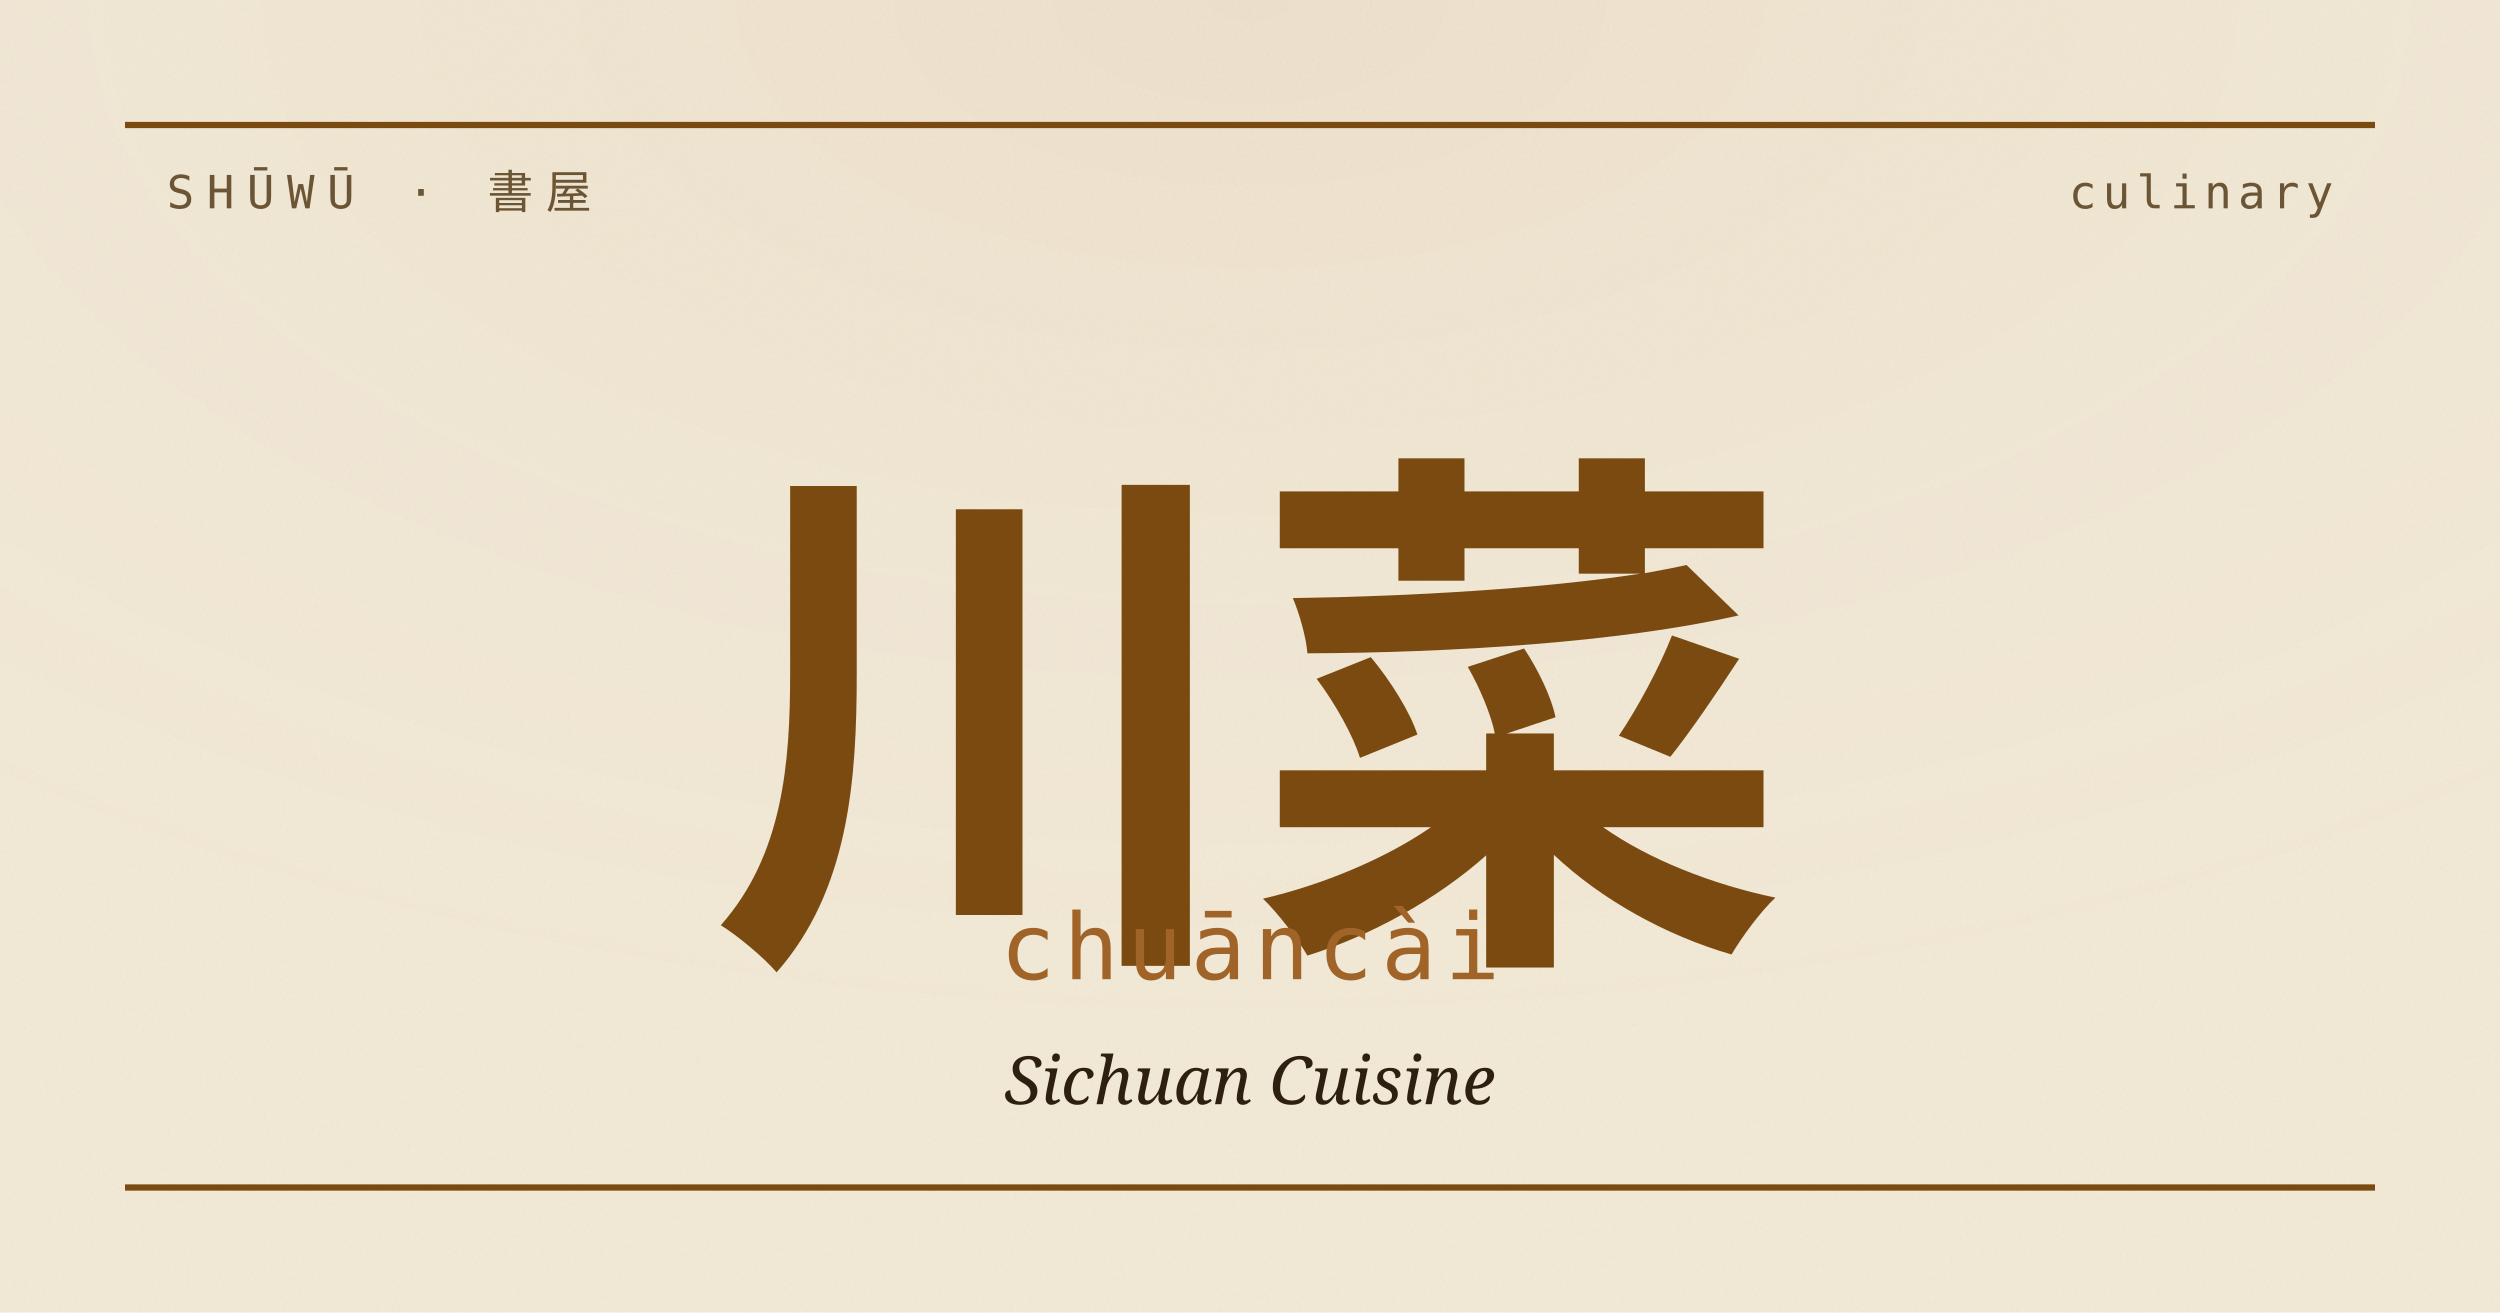
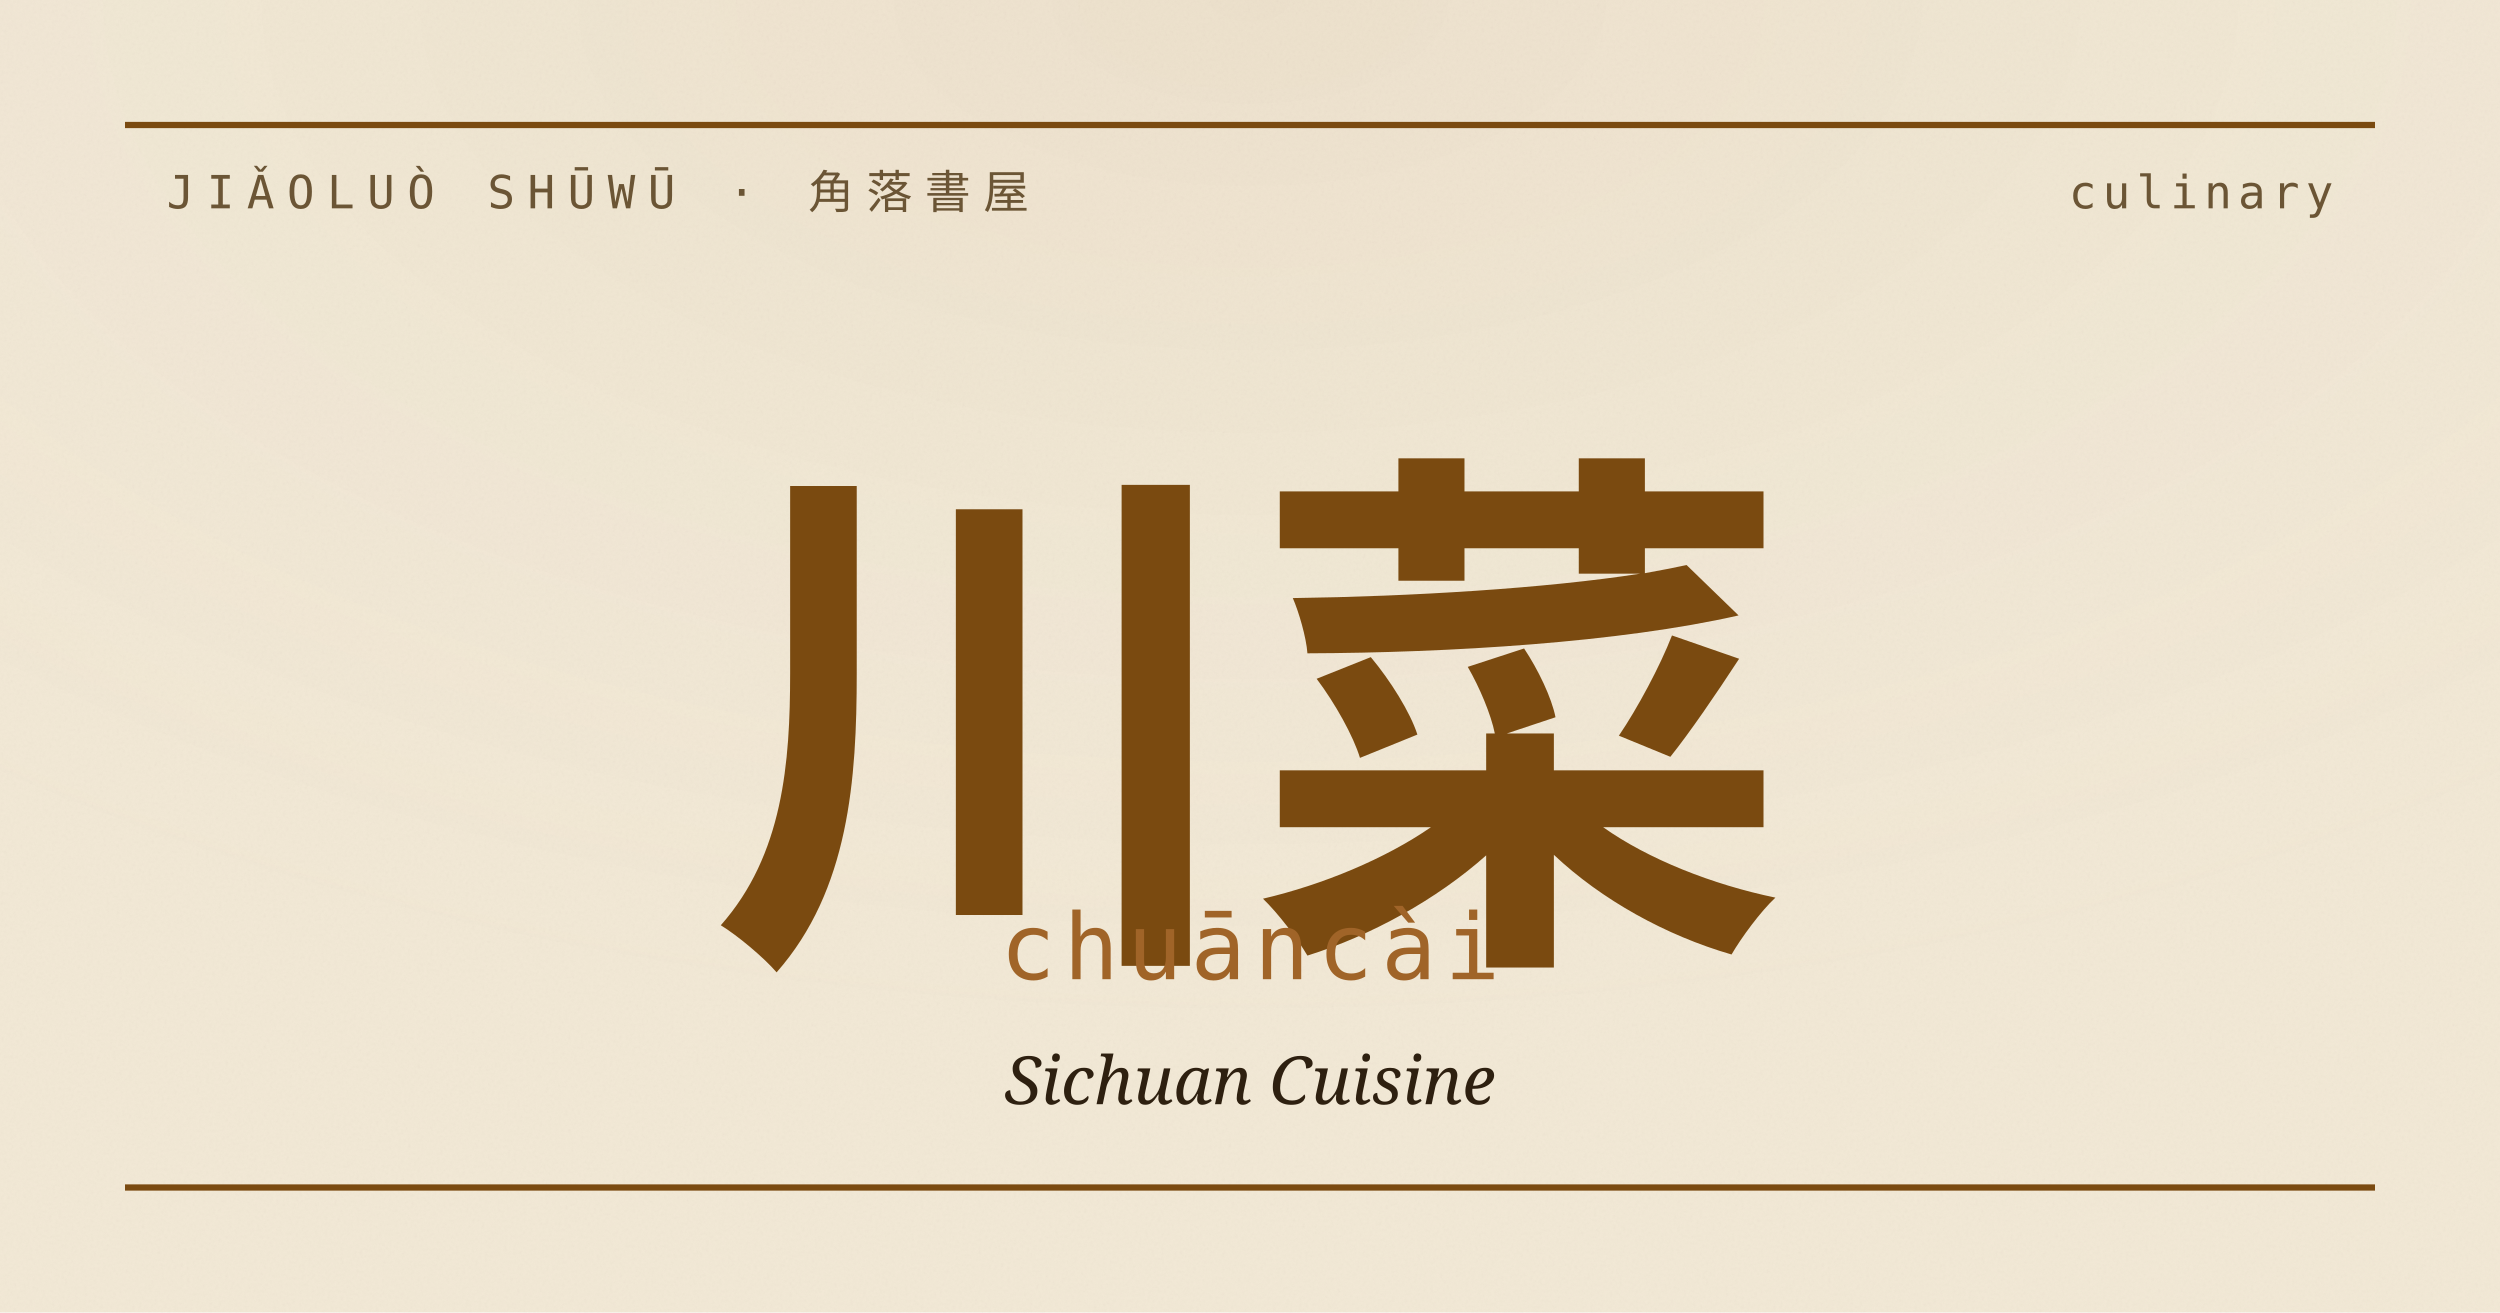
<svg xmlns="http://www.w3.org/2000/svg" viewBox="0 0 1200 630" width="1200" height="630">
  <defs>
    <filter id="paper">
      <feTurbulence type="fractalNoise" baseFrequency="0.65" numOctaves="5" stitchTiles="stitch" />
      <feColorMatrix type="saturate" values="0" />
    </filter>
    <radialGradient id="vignette" cx="50%" cy="0%" r="80%">
      <stop offset="0%" stop-color="#7a4a10" stop-opacity="0.05" />
      <stop offset="100%" stop-color="#f2e8d5" stop-opacity="0" />
    </radialGradient>
  </defs>
  <rect width="1200" height="630" fill="#f2e8d5" />
  <rect width="1200" height="630" fill="url(#vignette)" />
  <rect width="1200" height="630" filter="url(#paper)" opacity="0.06" />
  <line x1="60" y1="60" x2="1140" y2="60" stroke="#7a4a10" stroke-width="3" />
  <line x1="60" y1="570" x2="1140" y2="570" stroke="#7a4a10" stroke-width="3" />
-   <text x="80" y="100" font-family="Inconsolata, monospace" font-size="22" letter-spacing="6" fill="#6b5535" text-transform="uppercase">SHŪWŪ · 書屋</text>
+   <text x="80" y="100" font-family="Inconsolata, monospace" font-size="22" letter-spacing="6" fill="#6b5535" text-transform="uppercase">JIǍOLUÒ SHŪWŪ · 角落書屋</text>
  <text x="1120" y="100" font-family="Inconsolata, monospace" font-size="22" letter-spacing="3" fill="#6b5535" text-anchor="end">culinary</text>
  <text x="600" y="350" font-family="Noto Serif SC, serif" font-size="260" font-weight="700" fill="#7a4a10" text-anchor="middle" dominant-baseline="middle">川菜</text>
  <text x="600" y="470" font-family="Inconsolata, monospace" font-size="44" letter-spacing="4" fill="#a06428" text-anchor="middle">chuāncài</text>
  <text x="600" y="530" font-family="Cormorant Garamond, Georgia, serif" font-style="italic" font-size="32" fill="#2e2010" text-anchor="middle">Sichuan Cuisine</text>
</svg>
